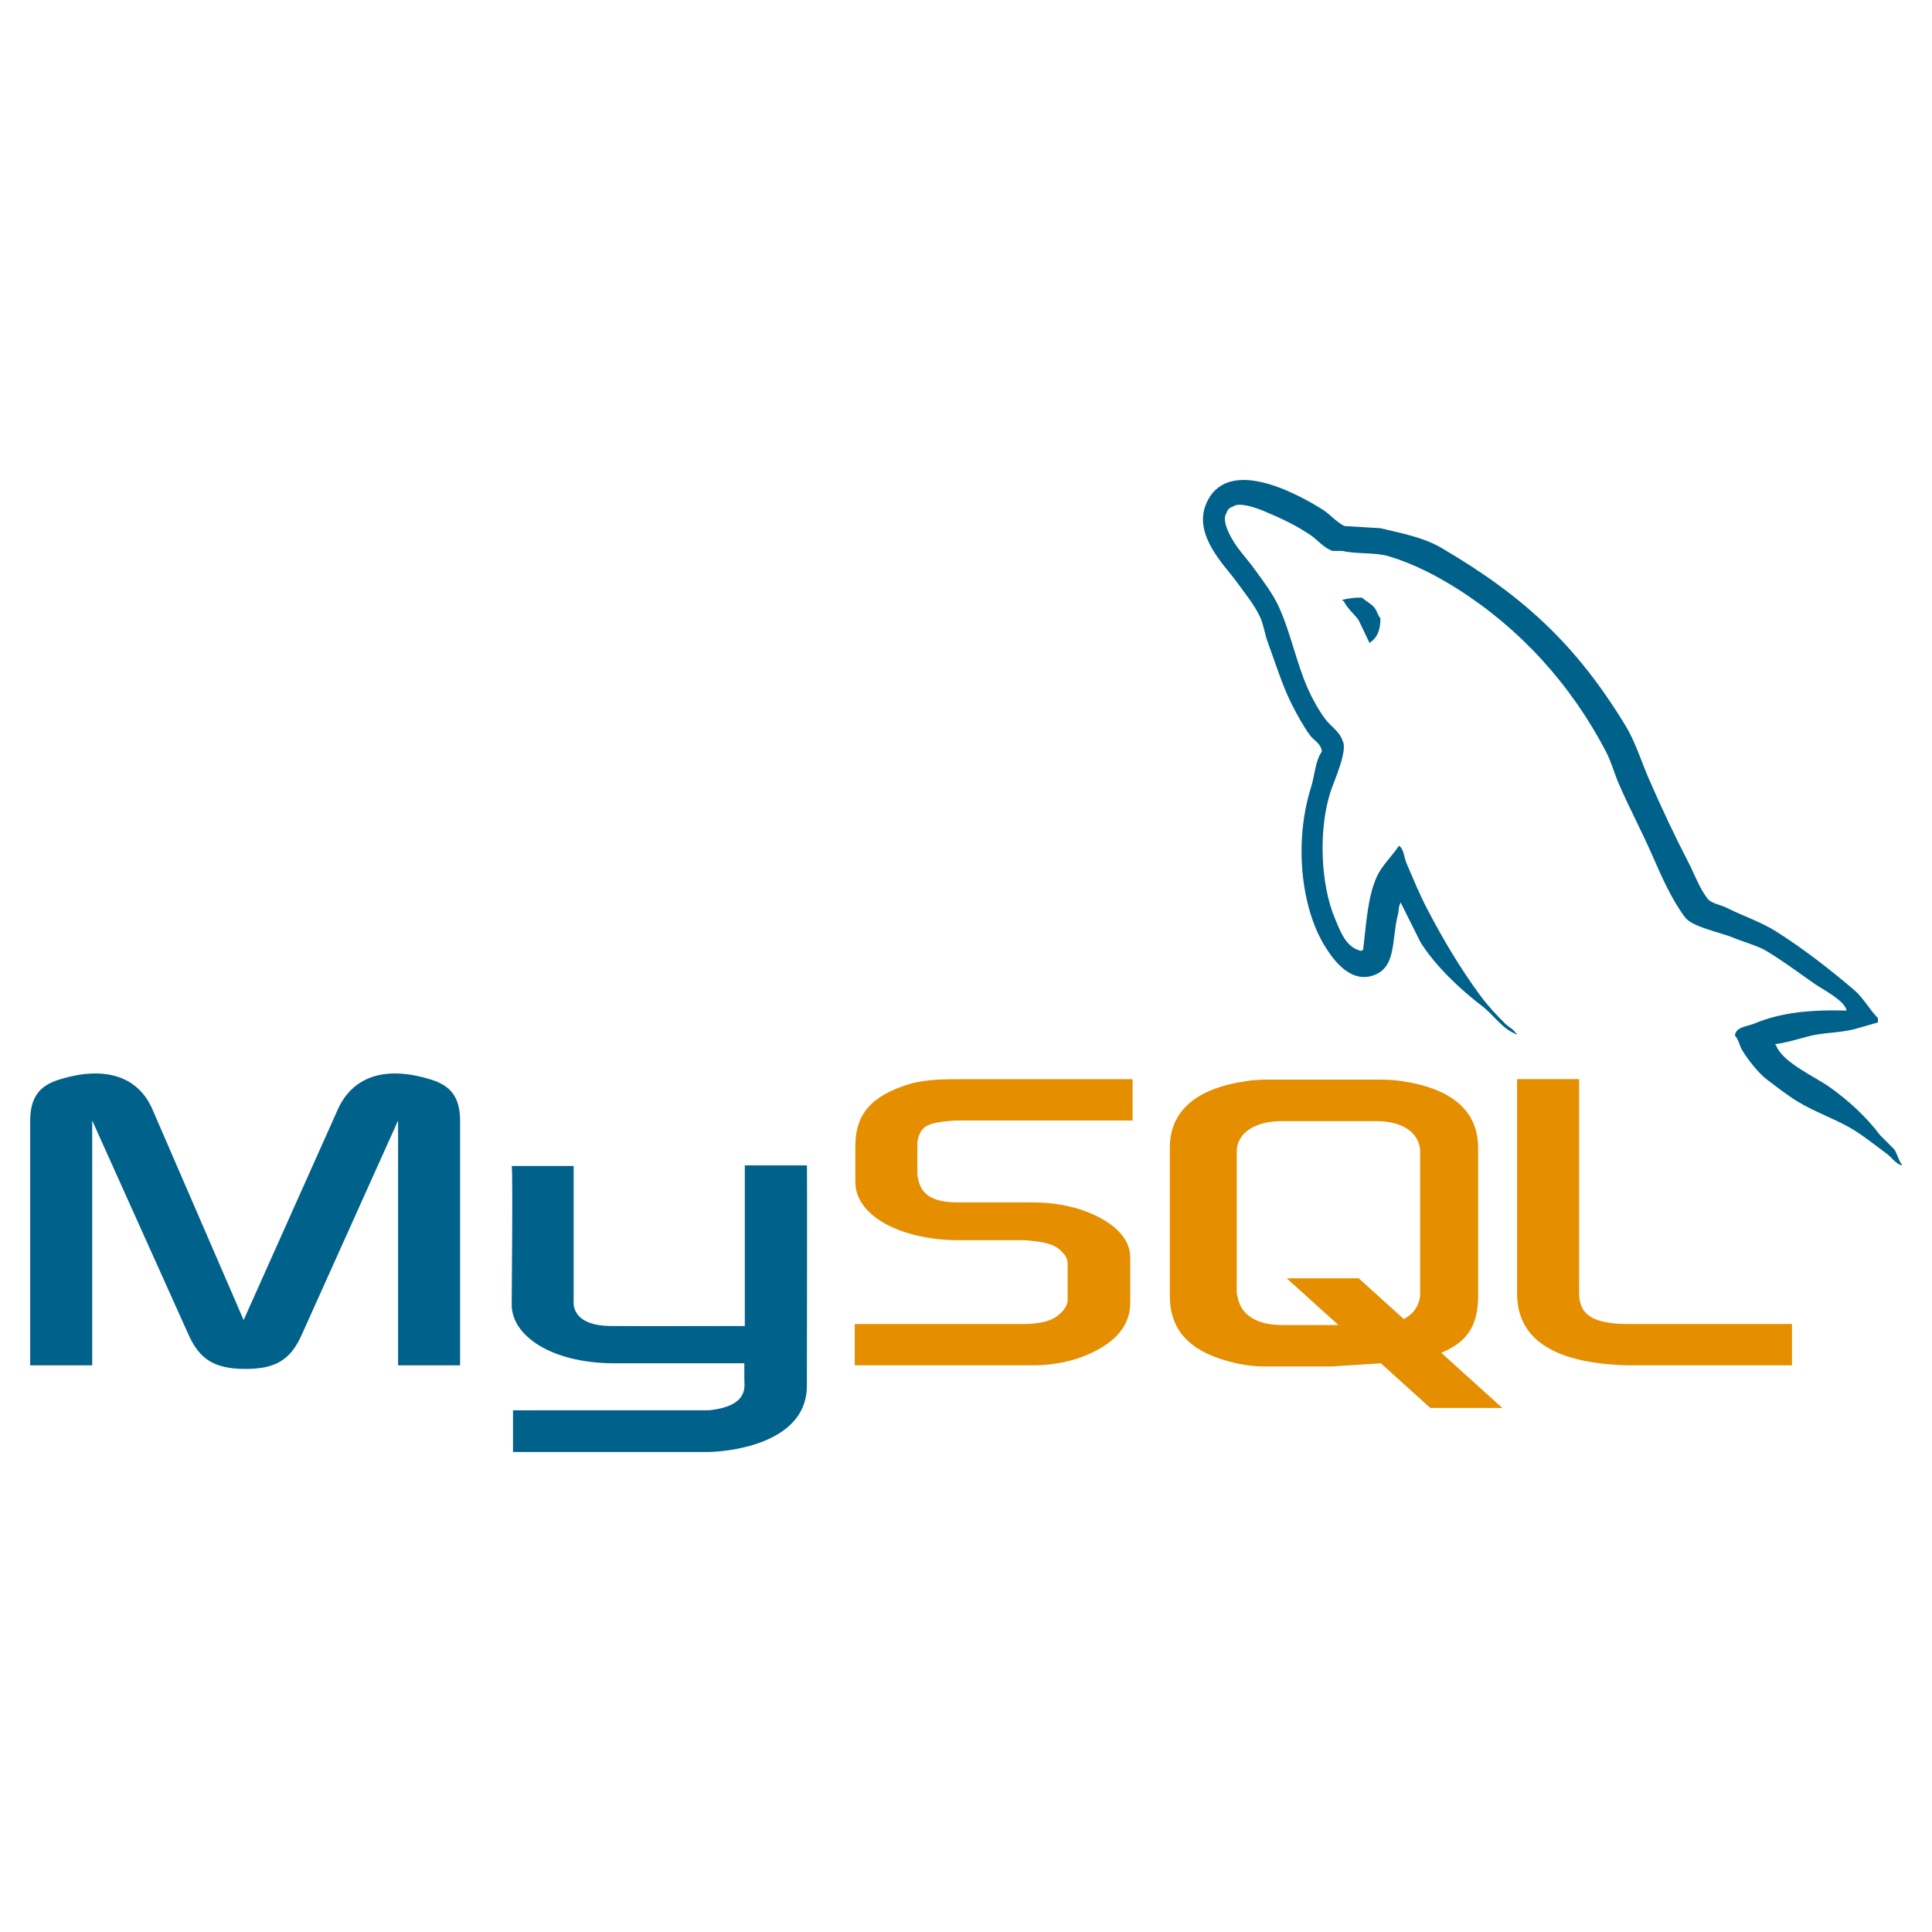
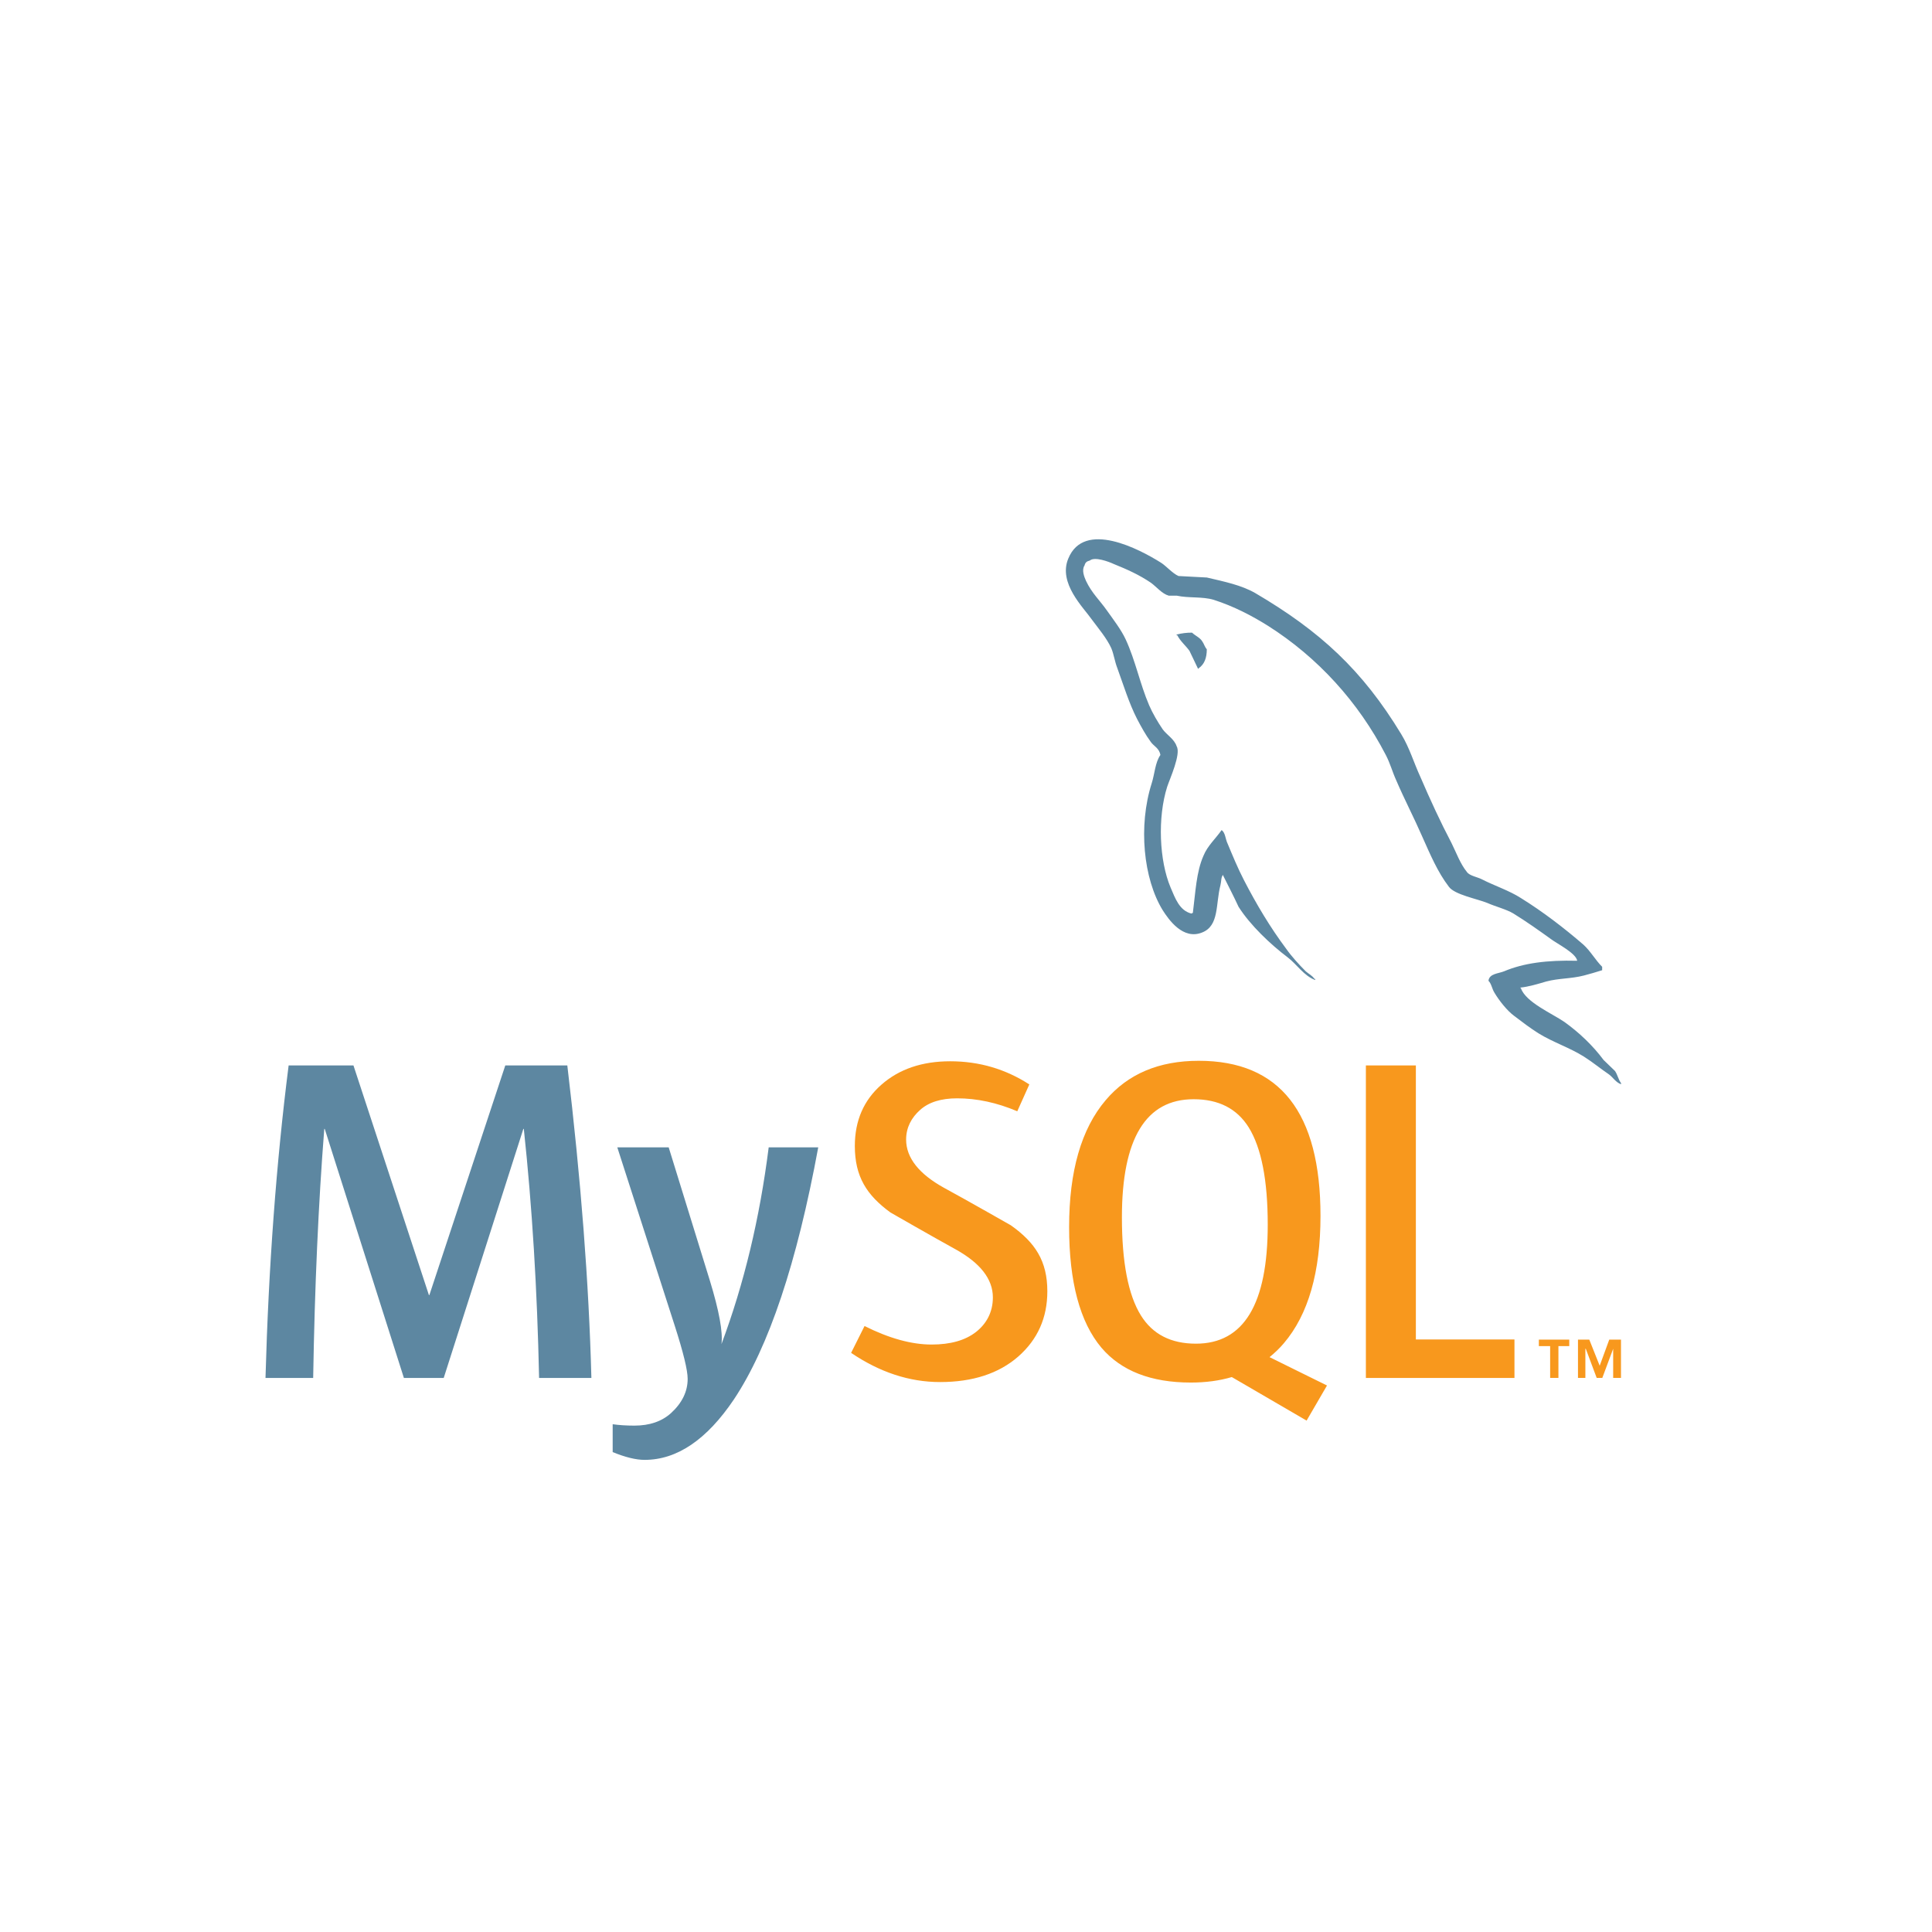
- <svg xmlns="http://www.w3.org/2000/svg" viewBox="0 0 128 128" id="mysql">
-   <path fill="#00618A" d="M2.001 90.458h4.108v-16.223l6.36 14.143c.75 1.712 1.777 2.317 3.792 2.317s3.003-.605 3.753-2.317l6.36-14.143v16.223h4.108v-16.196c0-1.58-.632-2.345-1.936-2.739-3.121-.974-5.215-.131-6.163 1.976l-6.241 13.958-6.043-13.959c-.909-2.106-3.042-2.949-6.163-1.976-1.304.395-1.936 1.159-1.936 2.739v16.197zM33.899 77.252h4.107v8.938c-.038.485.156 1.625 2.406 1.661 1.148.018 8.862 0 8.934 0v-10.643h4.117c.019 0-.004 14.514-.004 14.574.022 3.58-4.441 4.357-6.499 4.417h-12.972v-2.764c.022 0 12.963.003 12.995-.001 2.645-.279 2.332-1.593 2.331-2.035v-1.078h-8.731c-4.062-.037-6.65-1.81-6.683-3.85-.002-.187.089-9.129-.001-9.219z" />
-   <path fill="#E48E00" d="M56.63 90.458h11.812c1.383 0 2.727-.289 3.793-.789 1.777-.816 2.646-1.922 2.646-3.372v-3.002c0-1.185-.987-2.292-2.923-3.028-1.027-.396-2.292-.605-3.517-.605h-4.978c-1.659 0-2.449-.5-2.646-1.606-.039-.132-.039-.237-.039-.369v-1.87c0-.105 0-.211.039-.342.197-.843.632-1.08 2.094-1.212l.395-.026h11.733v-2.738h-11.535c-1.659 0-2.528.105-3.318.342-2.449.764-3.517 1.975-3.517 4.082v2.396c0 1.844 2.095 3.424 5.61 3.793.396.025.79.053 1.185.053h4.267c.158 0 .316 0 .435.025 1.304.105 1.856.343 2.252.816.237.237.315.475.315.737v2.397c0 .289-.197.658-.592.974-.355.316-.948.527-1.738.58l-.435.026h-11.338v2.738zM100.511 85.692c0 2.817 2.094 4.397 6.32 4.714.395.026.79.052 1.185.052h10.706v-2.738h-10.784c-2.41 0-3.318-.606-3.318-2.055v-14.168h-4.108v14.195zM77.503 85.834v-9.765c0-2.48 1.742-3.985 5.186-4.46.356-.053.753-.079 1.108-.079h7.799c.396 0 .752.026 1.147.079 3.444.475 5.187 1.979 5.187 4.46v9.765c0 2.014-.74 3.09-2.445 3.792l4.048 3.653h-4.771l-3.274-2.956-3.296.209h-4.395c-.752 0-1.543-.105-2.414-.343-2.613-.712-3.88-2.085-3.88-4.355zm4.434-.237c0 .132.039.265.079.423.237 1.135 1.307 1.768 2.929 1.768h3.732l-3.428-3.095h4.771l2.989 2.7c.552-.295.914-.743 1.041-1.32.039-.132.039-.264.039-.396v-9.368c0-.105 0-.238-.039-.37-.238-1.056-1.307-1.662-2.89-1.662h-6.216c-1.82 0-3.008.792-3.008 2.032v9.288z" />
-   <path fill="#00618A" d="M122.336 66.952c-2.525-.069-4.454.166-6.104.861-.469.198-1.216.203-1.292.79.257.271.297.674.502 1.006.394.637 1.059 1.491 1.652 1.938.647.489 1.315 1.013 2.011 1.437 1.235.754 2.615 1.184 3.806 1.938.701.446 1.397 1.006 2.082 1.509.339.247.565.634 1.006.789v-.071c-.231-.294-.291-.698-.503-1.006l-.934-.934c-.913-1.212-2.071-2.275-3.304-3.159-.982-.705-3.18-1.658-3.59-2.801l-.072-.071c.696-.079 1.512-.331 2.154-.503 1.08-.29 2.045-.215 3.16-.503l1.508-.432v-.286c-.563-.578-.966-1.344-1.58-1.867-1.607-1.369-3.363-2.737-5.17-3.879-1.002-.632-2.241-1.043-3.304-1.579-.356-.181-.984-.274-1.221-.575-.559-.711-.862-1.612-1.293-2.441-.9-1.735-1.786-3.631-2.585-5.458-.544-1.245-.9-2.473-1.579-3.59-3.261-5.361-6.771-8.597-12.208-11.777-1.157-.677-2.55-.943-4.021-1.292l-2.37-.144c-.481-.201-.983-.791-1.436-1.077-1.802-1.138-6.422-3.613-7.756-.358-.842 2.054 1.26 4.058 2.011 5.099.527.73 1.203 1.548 1.58 2.369.248.54.29 1.081.503 1.652.521 1.406.976 2.937 1.651 4.236.341.658.718 1.351 1.149 1.939.264.36.718.52.789 1.077-.443.62-.469 1.584-.718 2.369-1.122 3.539-.699 7.938.934 10.557.501.805 1.681 2.529 3.303 1.867 1.419-.578 1.103-2.369 1.509-3.95.092-.357.035-.621.215-.861v.072l1.293 2.585c.957 1.541 2.654 3.15 4.093 4.237.746.563 1.334 1.538 2.298 1.867v-.073h-.071c-.188-.291-.479-.411-.719-.646-.562-.551-1.187-1.235-1.651-1.867-1.309-1.776-2.465-3.721-3.519-5.745-.503-.966-.94-2.032-1.364-3.016-.164-.379-.162-.953-.502-1.148-.466.72-1.149 1.303-1.509 2.154-.574 1.36-.648 3.019-.861 4.739l-.144.071c-1.001-.241-1.352-1.271-1.724-2.154-.94-2.233-1.115-5.83-.287-8.401.214-.666 1.181-2.761.789-3.376-.187-.613-.804-.967-1.148-1.437-.427-.579-.854-1.341-1.149-2.011-.77-1.741-1.129-3.696-1.938-5.457-.388-.842-1.042-1.693-1.58-2.441-.595-.83-1.262-1.44-1.724-2.442-.164-.356-.387-.927-.144-1.293.077-.247.188-.35.432-.431.416-.321 1.576.107 2.01.287 1.152.479 2.113.934 3.089 1.58.468.311.941.911 1.508 1.077h.646c1.011.232 2.144.071 3.088.358 1.67.508 3.166 1.297 4.524 2.155 4.139 2.614 7.522 6.334 9.838 10.772.372.715.534 1.396.861 2.154.662 1.528 1.496 3.101 2.154 4.596.657 1.491 1.298 2.996 2.227 4.237.488.652 2.374 1.002 3.231 1.364.601.254 1.585.519 2.154.861 1.087.656 2.141 1.437 3.16 2.155.509.362 2.076 1.149 2.154 1.798zM90.237 39.593c-.526-.01-.899.058-1.293.144v.071h.072c.251.517.694.849 1.005 1.293l.719 1.508.071-.071c.445-.313.648-.814.646-1.58-.179-.188-.205-.423-.359-.646-.204-.3-.602-.468-.861-.719z" />
+ <svg xmlns="http://www.w3.org/2000/svg" width="800px" height="800px" viewBox="-18.458 -22.75 191.151 191.151">
+   <path d="M-18.458 6.58h191.151v132.49H-18.458V6.58z" fill="none" />
+   <path d="M40.054 113.583h-5.175c-.183-8.735-.687-16.947-1.511-24.642h-.046l-7.879 24.642h-3.94l-7.832-24.642h-.045c-.581 7.388-.947 15.602-1.099 24.642H7.81c.304-10.993 1.068-21.299 2.289-30.919h6.414l7.465 22.719h.046l7.511-22.719h6.137c1.344 11.268 2.138 21.575 2.382 30.919M62.497 90.771c-2.107 11.434-4.887 19.742-8.337 24.928-2.688 3.992-5.633 5.99-8.84 5.99-.855 0-1.91-.258-3.16-.77v-2.757c.611.088 1.328.138 2.152.138 1.498 0 2.702-.412 3.62-1.238 1.098-1.006 1.647-2.137 1.647-3.388 0-.858-.428-2.612-1.282-5.268L42.618 90.77h5.084l4.076 13.19c.916 2.995 1.298 5.086 1.145 6.277 2.229-5.953 3.786-12.444 4.673-19.468h4.901v.002z" fill="#5d87a1" />
+   <path d="M131.382 113.583h-14.7V82.664h4.945v27.113h9.755v3.806zM112.834 114.33l-5.684-2.805c.504-.414.986-.862 1.42-1.381 2.416-2.838 3.621-7.035 3.621-12.594 0-10.229-4.014-15.346-12.045-15.346-3.938 0-7.01 1.298-9.207 3.895-2.414 2.84-3.619 7.022-3.619 12.551 0 5.435 1.068 9.422 3.205 11.951 1.955 2.291 4.902 3.438 8.843 3.438 1.47 0 2.819-.18 4.048-.543l7.4 4.308 2.018-3.474zm-18.413-6.934c-1.252-2.014-1.878-5.248-1.878-9.707 0-7.785 2.365-11.682 7.1-11.682 2.475 0 4.289.932 5.449 2.792 1.25 2.017 1.879 5.222 1.879 9.619 0 7.849-2.367 11.774-7.099 11.774-2.476.001-4.29-.928-5.451-2.796M85.165 105.013c0 2.622-.962 4.773-2.884 6.458-1.924 1.678-4.504 2.519-7.737 2.519-3.024 0-5.956-.966-8.794-2.888l1.329-2.655c2.442 1.223 4.653 1.831 6.638 1.831 1.863 0 3.319-.413 4.375-1.232 1.055-.822 1.684-1.975 1.684-3.433 0-1.837-1.281-3.407-3.631-4.722-2.167-1.19-6.501-3.678-6.501-3.678-2.349-1.712-3.525-3.55-3.525-6.578 0-2.506.877-4.529 2.632-6.068 1.757-1.545 4.024-2.315 6.803-2.315 2.87 0 5.479.769 7.829 2.291l-1.192 2.656c-2.01-.854-3.994-1.281-5.951-1.281-1.585 0-2.809.381-3.66 1.146-.858.762-1.387 1.737-1.387 2.933 0 1.828 1.308 3.418 3.722 4.759 2.196 1.192 6.638 3.723 6.638 3.723 2.409 1.709 3.612 3.53 3.612 6.534" fill="#f8981d" />
+   <path d="M137.59 72.308c-2.99-.076-5.305.225-7.248 1.047-.561.224-1.453.224-1.531.933.303.3.338.784.601 1.198.448.747 1.229 1.752 1.942 2.276.783.6 1.569 1.194 2.393 1.717 1.453.899 3.1 1.422 4.516 2.318.825.521 1.645 1.195 2.471 1.756.406.299.666.784 1.193.971v-.114c-.264-.336-.339-.822-.598-1.196l-1.122-1.082c-1.084-1.456-2.431-2.727-3.884-3.771-1.196-.824-3.812-1.944-4.297-3.322l-.076-.076c.822-.077 1.797-.375 2.578-.604 1.271-.335 2.43-.259 3.734-.594.6-.15 1.195-.338 1.797-.523v-.337c-.676-.673-1.158-1.567-1.869-2.203-1.902-1.643-3.998-3.25-6.164-4.595-1.16-.749-2.652-1.231-3.887-1.868-.445-.225-1.195-.336-1.457-.71-.67-.822-1.047-1.904-1.533-2.877-1.08-2.053-2.129-4.331-3.061-6.502-.674-1.456-1.084-2.91-1.906-4.257-3.85-6.35-8.031-10.196-14.457-13.971-1.381-.786-3.024-1.121-4.779-1.533l-2.803-.148c-.598-.262-1.197-.973-1.719-1.309-2.132-1.344-7.621-4.257-9.189-.411-1.01 2.431 1.494 4.821 2.354 6.054.635.856 1.458 1.83 1.902 2.802.263.635.337 1.309.6 1.98.598 1.644 1.157 3.473 1.943 5.007.41.782.857 1.604 1.381 2.312.3.414.822.597.936 1.272-.521.744-.562 1.867-.861 2.801-1.344 4.221-.819 9.45 1.086 12.552.596.934 2.018 2.99 3.92 2.202 1.684-.672 1.311-2.801 1.795-4.668.111-.451.038-.747.262-1.043v.073c.521 1.045 1.047 2.052 1.53 3.1 1.159 1.829 3.177 3.735 4.858 5.002.895.676 1.604 1.832 2.725 2.245V74.1h-.074c-.227-.335-.559-.485-.857-.745-.674-.673-1.42-1.495-1.943-2.241-1.566-2.093-2.952-4.41-4.182-6.801-.602-1.16-1.121-2.428-1.606-3.586-.226-.447-.226-1.121-.601-1.346-.562.821-1.381 1.532-1.791 2.538-.711 1.609-.785 3.588-1.049 5.646l-.147.072c-1.19-.299-1.604-1.53-2.056-2.575-1.119-2.654-1.307-6.914-.336-9.976.26-.783 1.385-3.249.936-3.995-.225-.715-.973-1.122-1.383-1.685-.482-.708-1.01-1.604-1.346-2.39-.896-2.091-1.347-4.408-2.312-6.498-.451-.974-1.234-1.982-1.868-2.879-.712-1.008-1.495-1.718-2.058-2.913-.186-.411-.447-1.083-.148-1.53.073-.3.225-.412.523-.487.484-.409 1.867.111 2.352.336 1.385.56 2.543 1.083 3.699 1.867.523.375 1.084 1.085 1.755 1.272h.786c1.193.26 2.538.072 3.661.41 1.979.636 3.772 1.569 5.38 2.576 4.893 3.103 8.928 7.512 11.652 12.778.447.858.637 1.644 1.045 2.539.787 1.832 1.76 3.7 2.541 5.493.785 1.755 1.533 3.547 2.654 5.005.559.784 2.805 1.195 3.812 1.606.745.335 1.905.633 2.577 1.044 1.271.783 2.537 1.682 3.732 2.543.595.448 2.465 1.382 2.576 2.13M99.484 39.844a5.82 5.82 0 0 0-1.529.188v.075h.072c.301.597.824 1.011 1.197 1.532.301.599.562 1.193.857 1.791l.072-.074c.527-.373.789-.971.789-1.868-.227-.264-.262-.522-.451-.784-.22-.374-.705-.56-1.007-.86" fill="#5d87a1" />
+   <path d="M141.148 113.578h.774v-3.788h-1.161l-.947 2.585-1.029-2.585h-1.118v3.788h.731v-2.882h.041l1.078 2.882h.557l1.074-2.882v2.882zm-6.235 0h.819v-3.146h1.072v-.643h-3.008v.643h1.115l.002 3.146z" fill="#f8981d" />
</svg>
